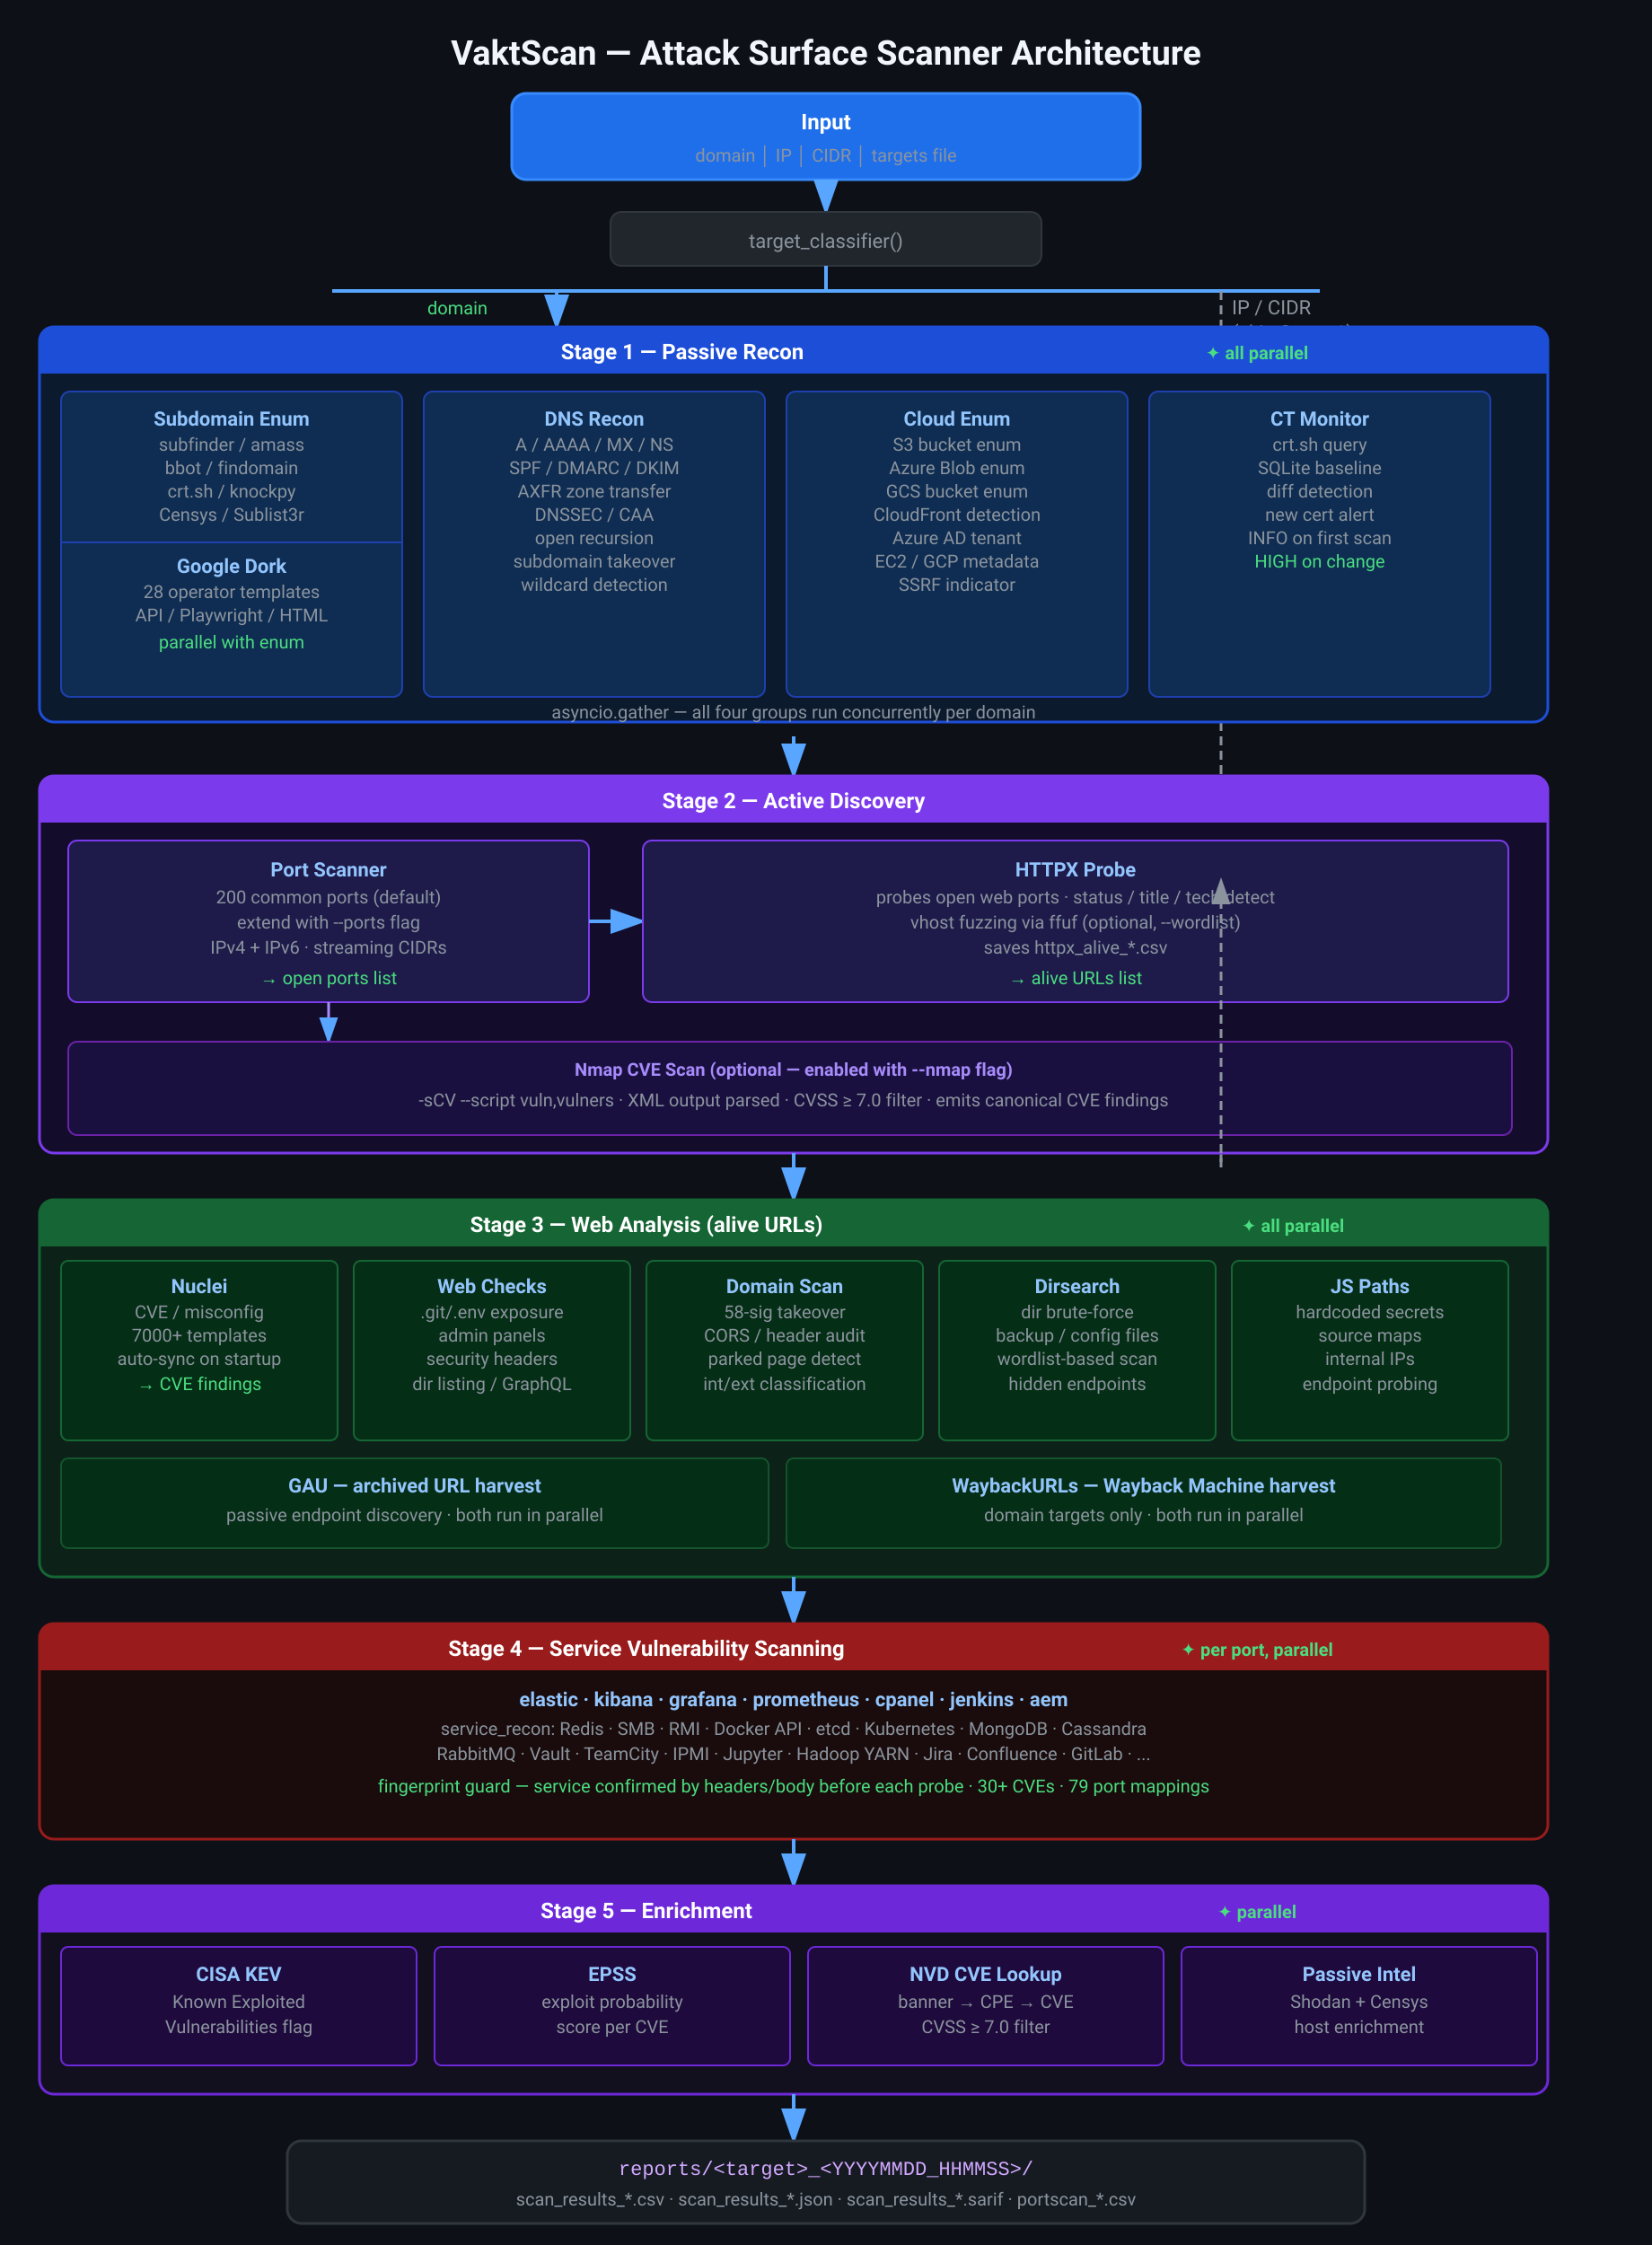
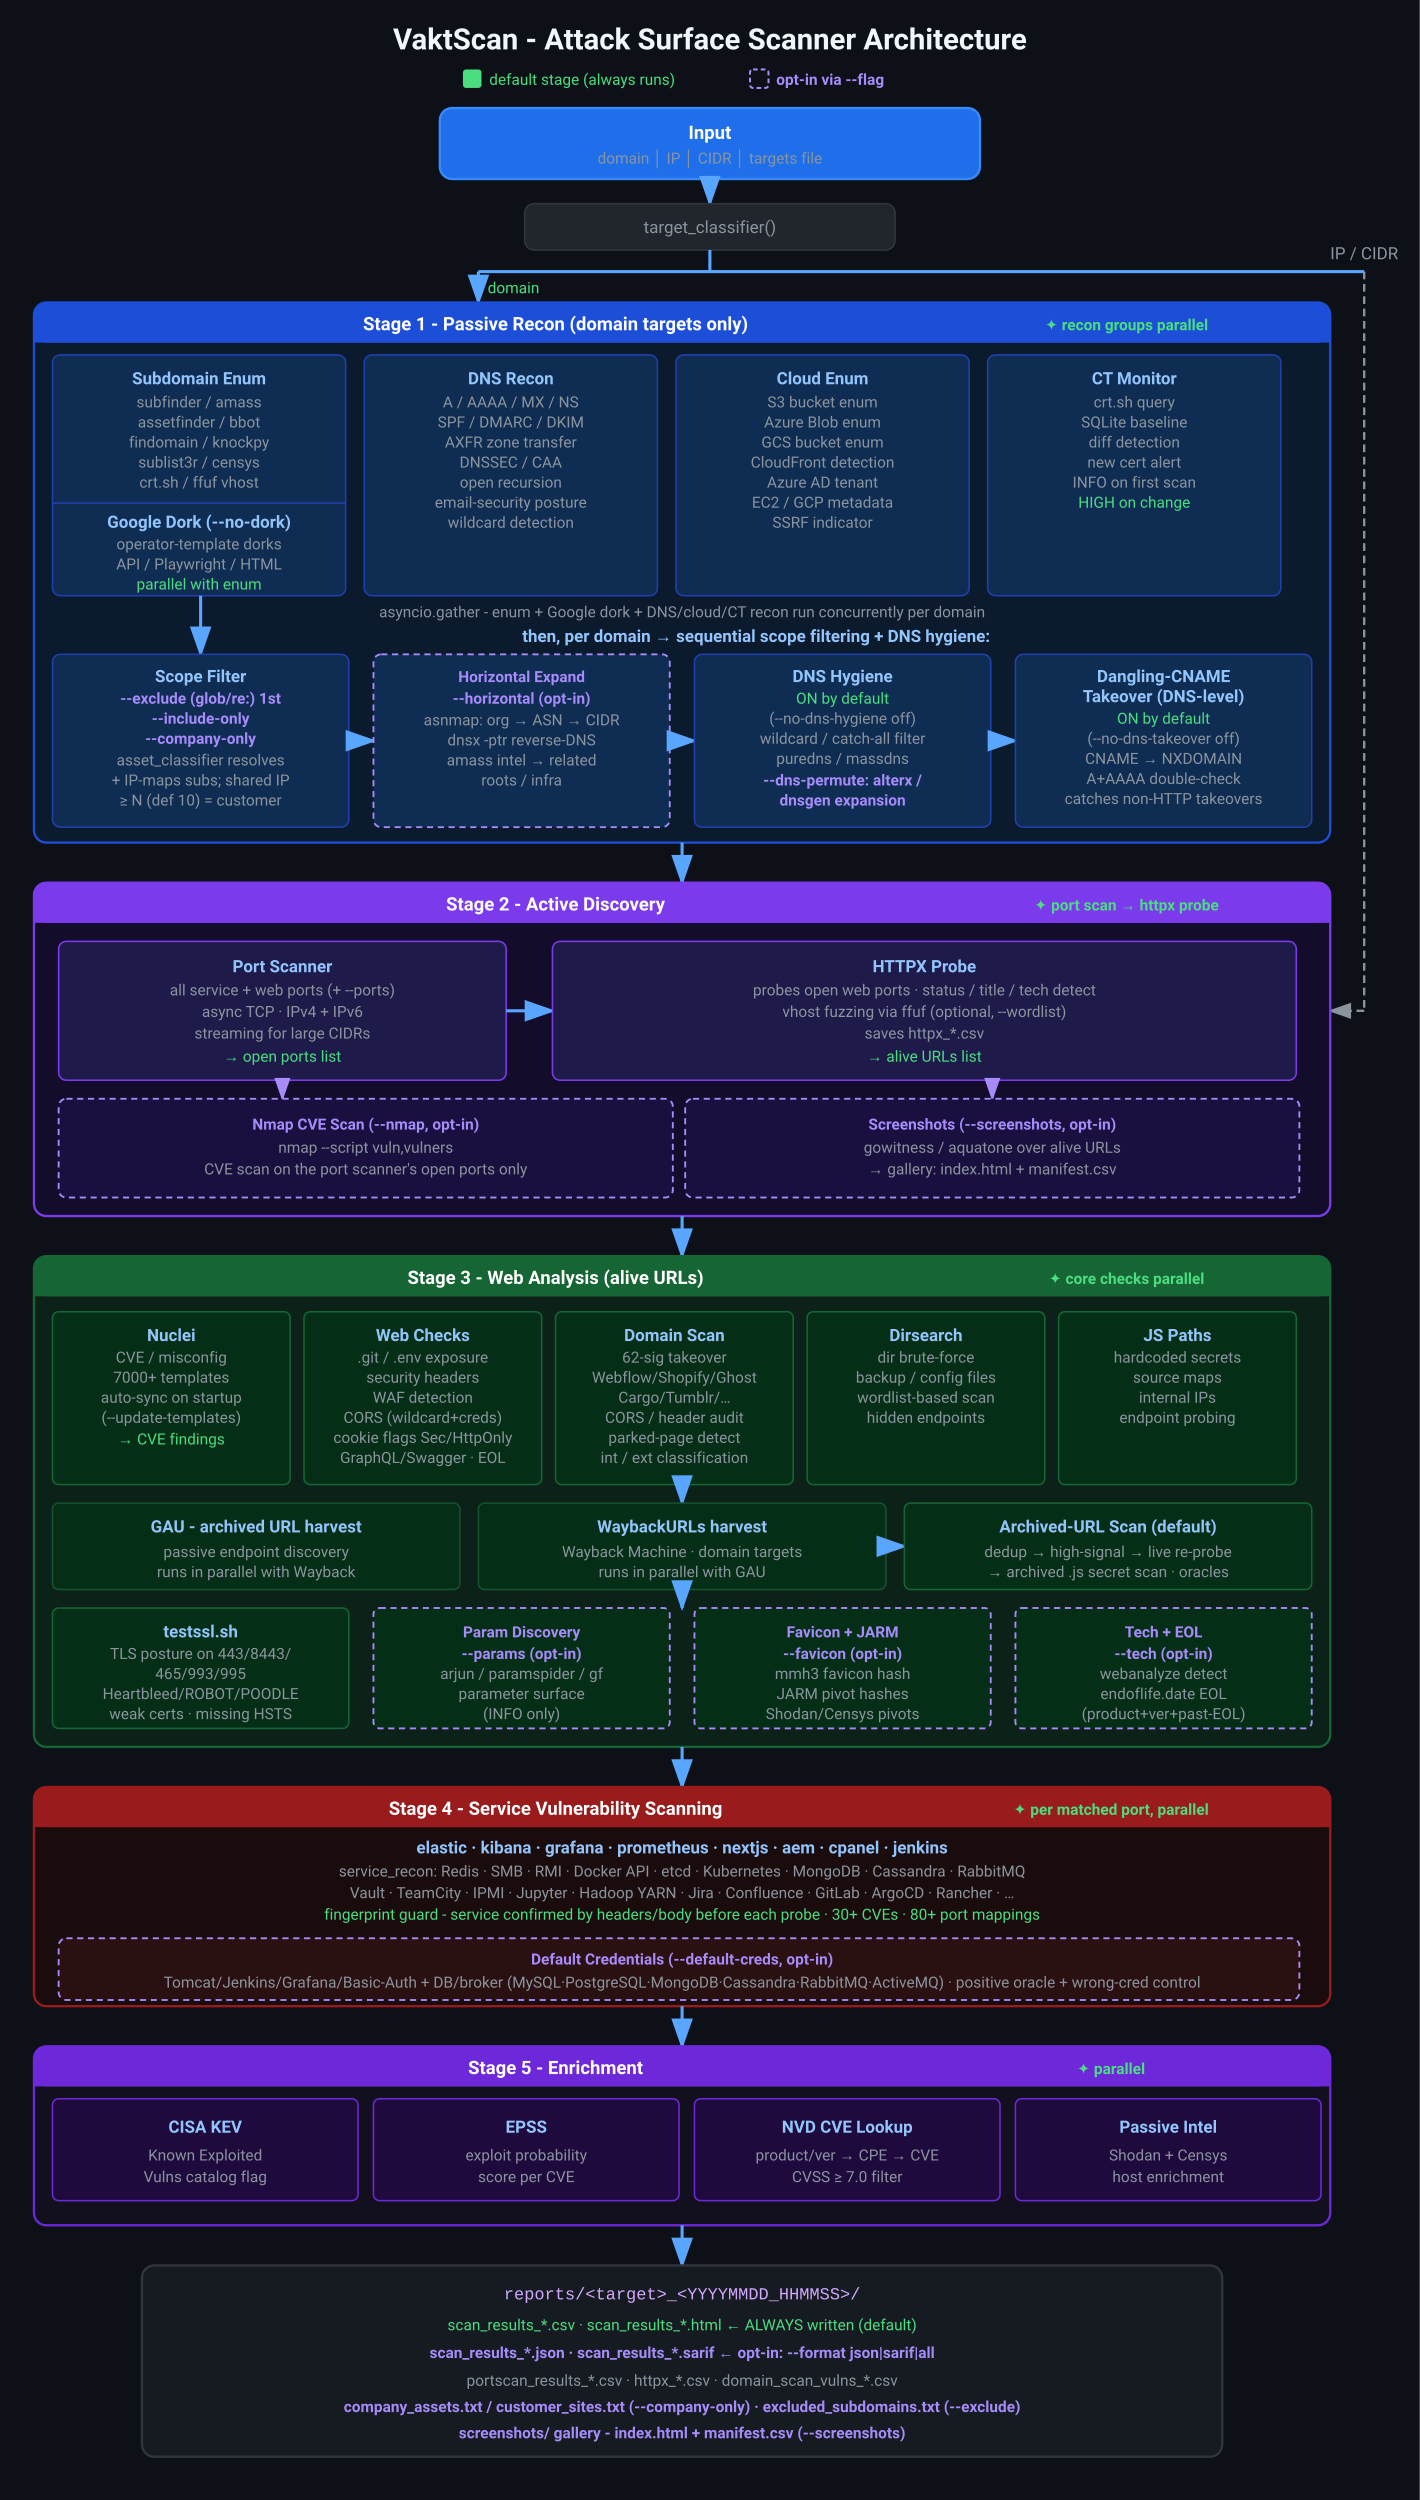
- <svg xmlns="http://www.w3.org/2000/svg" viewBox="0 0 920 1250" width="920" height="1250">
+ <svg xmlns="http://www.w3.org/2000/svg" viewBox="0 0 920 1620" width="920" height="1620">
  <defs>
    <marker id="arr" markerWidth="10" markerHeight="7" refX="9" refY="3.5" orient="auto">
      <polygon points="0 0, 10 3.5, 0 7" fill="#58a6ff" />
    </marker>
    <marker id="arr-dim" markerWidth="10" markerHeight="7" refX="9" refY="3.5" orient="auto">
      <polygon points="0 0, 10 3.5, 0 7" fill="#8b949e" />
+     </marker>
+     <marker id="arr-opt" markerWidth="10" markerHeight="7" refX="9" refY="3.5" orient="auto">
+       <polygon points="0 0, 10 3.5, 0 7" fill="#a78bfa" />
    </marker>
    <style>
      text { font-family: 'Segoe UI', Roboto, Arial, sans-serif; }
      .title  { font-size: 19px; font-weight: 700; fill: #f0f6fc; }
      .sh     { font-size: 12px; font-weight: 700; fill: #ffffff; }
      .sm     { font-size: 11px; font-weight: 600; fill: #93c5fd; }
      .sd     { font-size: 10px; fill: #8b949e; }
      .sdc    { font-size: 10px; fill: #4ade80; }
      .lbl    { font-size: 11px; fill: #8b949e; }
      .badge  { font-size: 10px; font-weight: 700; fill: #4ade80; }
      .opt    { font-size: 10px; font-weight: 600; fill: #a78bfa; }
      .out    { font-size: 11px; fill: #d2a8ff; font-family: 'Courier New', monospace; }
    </style>
  </defs>
-   <rect width="920" height="1250" fill="#0d1117" />
-   <text x="460" y="36" text-anchor="middle" class="title">VaktScan — Attack Surface Scanner Architecture</text>
-   <rect x="285" y="52" width="350" height="48" rx="8" fill="#1f6feb" stroke="#388bfd" stroke-width="1.5" />
-   <text x="460" y="72" text-anchor="middle" class="sh">Input</text>
-   <text x="460" y="90" text-anchor="middle" class="sd">domain  │  IP  │  CIDR  │  targets file</text>
-   <line x1="460" y1="100" x2="460" y2="118" stroke="#58a6ff" stroke-width="2" marker-end="url(#arr)" />
-   <rect x="340" y="118" width="240" height="30" rx="6" fill="#21262d" stroke="#30363d" stroke-width="1" />
-   <text x="460" y="138" text-anchor="middle" class="lbl">target_classifier()</text>
-   <line x1="460" y1="148" x2="460" y2="162" stroke="#58a6ff" stroke-width="2" />
-   <line x1="185" y1="162" x2="735" y2="162" stroke="#58a6ff" stroke-width="2" />
-   <line x1="310" y1="162" x2="310" y2="182" stroke="#58a6ff" stroke-width="2" marker-end="url(#arr)" />
-   <text x="238" y="175" class="sdc">domain</text>
-   <line x1="680" y1="162" x2="680" y2="650" stroke="#8b949e" stroke-width="1.5" stroke-dasharray="5,3" />
-   <text x="686" y="175" class="lbl">IP / CIDR</text>
-   <text x="686" y="189" class="lbl">(skip Stage 1)</text>
-   <rect x="22" y="182" width="840" height="220" rx="8" fill="#0c1a2e" stroke="#1d4ed8" stroke-width="1.5" />
-   <rect x="22" y="182" width="840" height="26" rx="8" fill="#1d4ed8" />
-   <rect x="22" y="196" width="840" height="12" fill="#1d4ed8" />
-   <text x="380" y="200" text-anchor="middle" class="sh">Stage 1 — Passive Recon</text>
-   <text x="700" y="200" text-anchor="middle" class="badge">✦ all parallel</text>
-   <rect x="34" y="218" width="190" height="170" rx="5" fill="#0f2d52" stroke="#1e40af" stroke-width="1" />
-   <text x="129" y="237" text-anchor="middle" class="sm">Subdomain Enum</text>
-   <text x="129" y="251" text-anchor="middle" class="sd">subfinder / amass</text>
-   <text x="129" y="264" text-anchor="middle" class="sd">bbot / findomain</text>
-   <text x="129" y="277" text-anchor="middle" class="sd">crt.sh / knockpy</text>
-   <text x="129" y="290" text-anchor="middle" class="sd">Censys / Sublist3r</text>
-   <line x1="34" y1="302" x2="224" y2="302" stroke="#1e40af" stroke-width="1" />
-   <text x="129" y="319" text-anchor="middle" class="sm">Google Dork</text>
-   <text x="129" y="333" text-anchor="middle" class="sd">28 operator templates</text>
-   <text x="129" y="346" text-anchor="middle" class="sd">API / Playwright / HTML</text>
-   <text x="129" y="361" text-anchor="middle" class="sdc">parallel with enum</text>
-   <rect x="236" y="218" width="190" height="170" rx="5" fill="#0f2d52" stroke="#1e40af" stroke-width="1" />
-   <text x="331" y="237" text-anchor="middle" class="sm">DNS Recon</text>
-   <text x="331" y="251" text-anchor="middle" class="sd">A / AAAA / MX / NS</text>
-   <text x="331" y="264" text-anchor="middle" class="sd">SPF / DMARC / DKIM</text>
-   <text x="331" y="277" text-anchor="middle" class="sd">AXFR zone transfer</text>
-   <text x="331" y="290" text-anchor="middle" class="sd">DNSSEC / CAA</text>
-   <text x="331" y="303" text-anchor="middle" class="sd">open recursion</text>
-   <text x="331" y="316" text-anchor="middle" class="sd">subdomain takeover</text>
-   <text x="331" y="329" text-anchor="middle" class="sd">wildcard detection</text>
-   <rect x="438" y="218" width="190" height="170" rx="5" fill="#0f2d52" stroke="#1e40af" stroke-width="1" />
-   <text x="533" y="237" text-anchor="middle" class="sm">Cloud Enum</text>
-   <text x="533" y="251" text-anchor="middle" class="sd">S3 bucket enum</text>
-   <text x="533" y="264" text-anchor="middle" class="sd">Azure Blob enum</text>
-   <text x="533" y="277" text-anchor="middle" class="sd">GCS bucket enum</text>
-   <text x="533" y="290" text-anchor="middle" class="sd">CloudFront detection</text>
-   <text x="533" y="303" text-anchor="middle" class="sd">Azure AD tenant</text>
-   <text x="533" y="316" text-anchor="middle" class="sd">EC2 / GCP metadata</text>
-   <text x="533" y="329" text-anchor="middle" class="sd">SSRF indicator</text>
-   <rect x="640" y="218" width="190" height="170" rx="5" fill="#0f2d52" stroke="#1e40af" stroke-width="1" />
-   <text x="735" y="237" text-anchor="middle" class="sm">CT Monitor</text>
-   <text x="735" y="251" text-anchor="middle" class="sd">crt.sh query</text>
-   <text x="735" y="264" text-anchor="middle" class="sd">SQLite baseline</text>
-   <text x="735" y="277" text-anchor="middle" class="sd">diff detection</text>
-   <text x="735" y="290" text-anchor="middle" class="sd">new cert alert</text>
-   <text x="735" y="303" text-anchor="middle" class="sd">INFO on first scan</text>
-   <text x="735" y="316" text-anchor="middle" class="sdc">HIGH on change</text>
-   <text x="442" y="400" text-anchor="middle" class="sd">asyncio.gather — all four groups run concurrently per domain</text>
-   <line x1="442" y1="410" x2="442" y2="432" stroke="#58a6ff" stroke-width="2" marker-end="url(#arr)" />
-   <rect x="22" y="432" width="840" height="210" rx="8" fill="#130d2b" stroke="#7c3aed" stroke-width="1.5" />
-   <rect x="22" y="432" width="840" height="26" rx="8" fill="#7c3aed" />
-   <rect x="22" y="446" width="840" height="12" fill="#7c3aed" />
-   <text x="442" y="450" text-anchor="middle" class="sh">Stage 2 — Active Discovery</text>
-   <rect x="38" y="468" width="290" height="90" rx="5" fill="#1e1b4b" stroke="#7c3aed" stroke-width="1" />
-   <text x="183" y="488" text-anchor="middle" class="sm">Port Scanner</text>
-   <text x="183" y="503" text-anchor="middle" class="sd">200 common ports (default)</text>
-   <text x="183" y="517" text-anchor="middle" class="sd">extend with --ports flag</text>
-   <text x="183" y="531" text-anchor="middle" class="sd">IPv4 + IPv6 · streaming CIDRs</text>
-   <text x="183" y="548" text-anchor="middle" class="sdc">→ open ports list</text>
-   <line x1="328" y1="513" x2="358" y2="513" stroke="#58a6ff" stroke-width="2" marker-end="url(#arr)" />
-   <rect x="358" y="468" width="482" height="90" rx="5" fill="#1e1b4b" stroke="#7c3aed" stroke-width="1" />
-   <text x="599" y="488" text-anchor="middle" class="sm">HTTPX Probe</text>
-   <text x="599" y="503" text-anchor="middle" class="sd">probes open web ports · status / title / tech detect</text>
-   <text x="599" y="517" text-anchor="middle" class="sd">vhost fuzzing via ffuf (optional, --wordlist)</text>
-   <text x="599" y="531" text-anchor="middle" class="sd">saves httpx_alive_*.csv</text>
-   <text x="599" y="548" text-anchor="middle" class="sdc">→ alive URLs list</text>
-   <line x1="183" y1="558" x2="183" y2="580" stroke="#a78bfa" stroke-width="1.5" marker-end="url(#arr)" />
-   <rect x="38" y="580" width="804" height="52" rx="5" fill="#1a1040" stroke="#6b21a8" stroke-width="1" />
-   <text x="442" y="599" text-anchor="middle" class="opt">Nmap CVE Scan  (optional — enabled with --nmap flag)</text>
-   <text x="442" y="616" text-anchor="middle" class="sd">-sCV --script vuln,vulners · XML output parsed · CVSS ≥ 7.0 filter · emits canonical CVE findings</text>
-   <line x1="680" y1="650" x2="680" y2="490" stroke="#8b949e" stroke-width="1.5" stroke-dasharray="5,3" marker-end="url(#arr-dim)" />
-   <line x1="442" y1="642" x2="442" y2="668" stroke="#58a6ff" stroke-width="2" marker-end="url(#arr)" />
-   <rect x="22" y="668" width="840" height="210" rx="8" fill="#0c2218" stroke="#166534" stroke-width="1.5" />
-   <rect x="22" y="668" width="840" height="26" rx="8" fill="#166534" />
-   <rect x="22" y="682" width="840" height="12" fill="#166534" />
-   <text x="360" y="686" text-anchor="middle" class="sh">Stage 3 — Web Analysis (alive URLs)</text>
-   <text x="720" y="686" text-anchor="middle" class="badge">✦ all parallel</text>
-   <rect x="34" y="702" width="154" height="100" rx="4" fill="#052e16" stroke="#166534" stroke-width="1" />
-   <text x="111" y="720" text-anchor="middle" class="sm">Nuclei</text>
-   <text x="111" y="734" text-anchor="middle" class="sd">CVE / misconfig</text>
-   <text x="111" y="747" text-anchor="middle" class="sd">7000+ templates</text>
-   <text x="111" y="760" text-anchor="middle" class="sd">auto-sync on startup</text>
-   <text x="111" y="774" text-anchor="middle" class="sdc">→ CVE findings</text>
-   <rect x="197" y="702" width="154" height="100" rx="4" fill="#052e16" stroke="#166534" stroke-width="1" />
-   <text x="274" y="720" text-anchor="middle" class="sm">Web Checks</text>
-   <text x="274" y="734" text-anchor="middle" class="sd">.git/.env exposure</text>
-   <text x="274" y="747" text-anchor="middle" class="sd">admin panels</text>
-   <text x="274" y="760" text-anchor="middle" class="sd">security headers</text>
-   <text x="274" y="774" text-anchor="middle" class="sd">dir listing / GraphQL</text>
-   <rect x="360" y="702" width="154" height="100" rx="4" fill="#052e16" stroke="#166534" stroke-width="1" />
-   <text x="437" y="720" text-anchor="middle" class="sm">Domain Scan</text>
-   <text x="437" y="734" text-anchor="middle" class="sd">58-sig takeover</text>
-   <text x="437" y="747" text-anchor="middle" class="sd">CORS / header audit</text>
-   <text x="437" y="760" text-anchor="middle" class="sd">parked page detect</text>
-   <text x="437" y="774" text-anchor="middle" class="sd">int/ext classification</text>
-   <rect x="523" y="702" width="154" height="100" rx="4" fill="#052e16" stroke="#166534" stroke-width="1" />
-   <text x="600" y="720" text-anchor="middle" class="sm">Dirsearch</text>
-   <text x="600" y="734" text-anchor="middle" class="sd">dir brute-force</text>
-   <text x="600" y="747" text-anchor="middle" class="sd">backup / config files</text>
-   <text x="600" y="760" text-anchor="middle" class="sd">wordlist-based scan</text>
-   <text x="600" y="774" text-anchor="middle" class="sd">hidden endpoints</text>
-   <rect x="686" y="702" width="154" height="100" rx="4" fill="#052e16" stroke="#166534" stroke-width="1" />
-   <text x="763" y="720" text-anchor="middle" class="sm">JS Paths</text>
-   <text x="763" y="734" text-anchor="middle" class="sd">hardcoded secrets</text>
-   <text x="763" y="747" text-anchor="middle" class="sd">source maps</text>
-   <text x="763" y="760" text-anchor="middle" class="sd">internal IPs</text>
-   <text x="763" y="774" text-anchor="middle" class="sd">endpoint probing</text>
-   <rect x="34" y="812" width="394" height="50" rx="4" fill="#052e16" stroke="#14532d" stroke-width="1" />
-   <text x="231" y="831" text-anchor="middle" class="sm">GAU — archived URL harvest</text>
-   <text x="231" y="847" text-anchor="middle" class="sd">passive endpoint discovery · both run in parallel</text>
-   <rect x="438" y="812" width="398" height="50" rx="4" fill="#052e16" stroke="#14532d" stroke-width="1" />
-   <text x="637" y="831" text-anchor="middle" class="sm">WaybackURLs — Wayback Machine harvest</text>
-   <text x="637" y="847" text-anchor="middle" class="sd">domain targets only · both run in parallel</text>
-   <line x1="442" y1="878" x2="442" y2="904" stroke="#58a6ff" stroke-width="2" marker-end="url(#arr)" />
-   <rect x="22" y="904" width="840" height="120" rx="8" fill="#1a0c0c" stroke="#991b1b" stroke-width="1.5" />
-   <rect x="22" y="904" width="840" height="26" rx="8" fill="#991b1b" />
-   <rect x="22" y="918" width="840" height="12" fill="#991b1b" />
-   <text x="360" y="922" text-anchor="middle" class="sh">Stage 4 — Service Vulnerability Scanning</text>
-   <text x="700" y="922" text-anchor="middle" class="badge">✦ per port, parallel</text>
-   <text x="442" y="950" text-anchor="middle" class="sm">elastic · kibana · grafana · prometheus · cpanel · jenkins · aem</text>
-   <text x="442" y="966" text-anchor="middle" class="sd">service_recon: Redis · SMB · RMI · Docker API · etcd · Kubernetes · MongoDB · Cassandra</text>
-   <text x="442" y="980" text-anchor="middle" class="sd">RabbitMQ · Vault · TeamCity · IPMI · Jupyter · Hadoop YARN · Jira · Confluence · GitLab · ...</text>
-   <text x="442" y="998" text-anchor="middle" class="sdc">fingerprint guard — service confirmed by headers/body before each probe · 30+ CVEs · 79 port mappings</text>
-   <line x1="442" y1="1024" x2="442" y2="1050" stroke="#58a6ff" stroke-width="2" marker-end="url(#arr)" />
-   <rect x="22" y="1050" width="840" height="116" rx="8" fill="#12101e" stroke="#6d28d9" stroke-width="1.5" />
-   <rect x="22" y="1050" width="840" height="26" rx="8" fill="#6d28d9" />
-   <rect x="22" y="1064" width="840" height="12" fill="#6d28d9" />
-   <text x="360" y="1068" text-anchor="middle" class="sh">Stage 5 — Enrichment</text>
-   <text x="700" y="1068" text-anchor="middle" class="badge">✦ parallel</text>
-   <rect x="34" y="1084" width="198" height="66" rx="4" fill="#1e0a3c" stroke="#6d28d9" stroke-width="1" />
-   <text x="133" y="1103" text-anchor="middle" class="sm">CISA KEV</text>
-   <text x="133" y="1118" text-anchor="middle" class="sd">Known Exploited</text>
-   <text x="133" y="1132" text-anchor="middle" class="sd">Vulnerabilities flag</text>
-   <rect x="242" y="1084" width="198" height="66" rx="4" fill="#1e0a3c" stroke="#6d28d9" stroke-width="1" />
-   <text x="341" y="1103" text-anchor="middle" class="sm">EPSS</text>
-   <text x="341" y="1118" text-anchor="middle" class="sd">exploit probability</text>
-   <text x="341" y="1132" text-anchor="middle" class="sd">score per CVE</text>
-   <rect x="450" y="1084" width="198" height="66" rx="4" fill="#1e0a3c" stroke="#6d28d9" stroke-width="1" />
-   <text x="549" y="1103" text-anchor="middle" class="sm">NVD CVE Lookup</text>
-   <text x="549" y="1118" text-anchor="middle" class="sd">banner → CPE → CVE</text>
-   <text x="549" y="1132" text-anchor="middle" class="sd">CVSS ≥ 7.0 filter</text>
-   <rect x="658" y="1084" width="198" height="66" rx="4" fill="#1e0a3c" stroke="#6d28d9" stroke-width="1" />
-   <text x="757" y="1103" text-anchor="middle" class="sm">Passive Intel</text>
-   <text x="757" y="1118" text-anchor="middle" class="sd">Shodan + Censys</text>
-   <text x="757" y="1132" text-anchor="middle" class="sd">host enrichment</text>
-   <line x1="442" y1="1166" x2="442" y2="1192" stroke="#58a6ff" stroke-width="2" marker-end="url(#arr)" />
-   <rect x="160" y="1192" width="600" height="46" rx="8" fill="#161b22" stroke="#30363d" stroke-width="1.5" />
-   <text x="460" y="1211" text-anchor="middle" class="out">reports/&lt;target&gt;_&lt;YYYYMMDD_HHMMSS&gt;/</text>
-   <text x="460" y="1228" text-anchor="middle" class="sd">scan_results_*.csv  ·  scan_results_*.json  ·  scan_results_*.sarif  ·  portscan_*.csv</text>
+   <rect width="920" height="1620" fill="#0d1117" />
+   <text x="460" y="32" text-anchor="middle" class="title">VaktScan - Attack Surface Scanner Architecture</text>
+   <rect x="300" y="45" width="12" height="12" rx="2" fill="#4ade80" />
+   <text x="317" y="55" class="sdc">default stage (always runs)</text>
+   <rect x="486" y="45" width="12" height="12" rx="2" fill="none" stroke="#a78bfa" stroke-width="1.3" stroke-dasharray="3,2" />
+   <text x="503" y="55" class="opt">opt-in via --flag</text>
+   <rect x="285" y="70" width="350" height="46" rx="8" fill="#1f6feb" stroke="#388bfd" stroke-width="1.5" />
+   <text x="460" y="90" text-anchor="middle" class="sh">Input</text>
+   <text x="460" y="106" text-anchor="middle" class="sd">domain  │  IP  │  CIDR  │  targets file</text>
+   <line x1="460" y1="116" x2="460" y2="132" stroke="#58a6ff" stroke-width="2" marker-end="url(#arr)" />
+   <rect x="340" y="132" width="240" height="30" rx="6" fill="#21262d" stroke="#30363d" stroke-width="1" />
+   <text x="460" y="151" text-anchor="middle" class="lbl">target_classifier()</text>
+   <line x1="460" y1="162" x2="460" y2="176" stroke="#58a6ff" stroke-width="2" />
+   <line x1="310" y1="176" x2="884" y2="176" stroke="#58a6ff" stroke-width="2" />
+   <line x1="310" y1="176" x2="310" y2="196" stroke="#58a6ff" stroke-width="2" marker-end="url(#arr)" />
+   <text x="316" y="190" class="sdc">domain</text>
+   <text x="884" y="168" text-anchor="middle" class="lbl">IP / CIDR</text>
+   <line x1="884" y1="176" x2="884" y2="655" stroke="#8b949e" stroke-width="1.5" stroke-dasharray="5,3" />
+   <line x1="884" y1="655" x2="862" y2="655" stroke="#8b949e" stroke-width="1.5" stroke-dasharray="5,3" marker-end="url(#arr-dim)" />
+   <text x="858" y="648" text-anchor="end" class="lbl">IP / CIDR → port scan (skip Stage 1)</text>
+   <rect x="22" y="196" width="840" height="350" rx="8" fill="#0c1a2e" stroke="#1d4ed8" stroke-width="1.5" />
+   <rect x="22" y="196" width="840" height="26" rx="8" fill="#1d4ed8" />
+   <rect x="22" y="210" width="840" height="12" fill="#1d4ed8" />
+   <text x="360" y="214" text-anchor="middle" class="sh">Stage 1 - Passive Recon  (domain targets only)</text>
+   <text x="730" y="214" text-anchor="middle" class="badge">✦ recon groups parallel</text>
+   <rect x="34" y="230" width="190" height="156" rx="5" fill="#0f2d52" stroke="#1e40af" stroke-width="1" />
+   <text x="129" y="249" text-anchor="middle" class="sm">Subdomain Enum</text>
+   <text x="129" y="264" text-anchor="middle" class="sd">subfinder / amass</text>
+   <text x="129" y="277" text-anchor="middle" class="sd">assetfinder / bbot</text>
+   <text x="129" y="290" text-anchor="middle" class="sd">findomain / knockpy</text>
+   <text x="129" y="303" text-anchor="middle" class="sd">sublist3r / censys</text>
+   <text x="129" y="316" text-anchor="middle" class="sd">crt.sh / ffuf vhost</text>
+   <line x1="34" y1="326" x2="224" y2="326" stroke="#1e40af" stroke-width="1" />
+   <text x="129" y="342" text-anchor="middle" class="sm">Google Dork  (--no-dork)</text>
+   <text x="129" y="356" text-anchor="middle" class="sd">operator-template dorks</text>
+   <text x="129" y="369" text-anchor="middle" class="sd">API / Playwright / HTML</text>
+   <text x="129" y="382" text-anchor="middle" class="sdc">parallel with enum</text>
+   <rect x="236" y="230" width="190" height="156" rx="5" fill="#0f2d52" stroke="#1e40af" stroke-width="1" />
+   <text x="331" y="249" text-anchor="middle" class="sm">DNS Recon</text>
+   <text x="331" y="264" text-anchor="middle" class="sd">A / AAAA / MX / NS</text>
+   <text x="331" y="277" text-anchor="middle" class="sd">SPF / DMARC / DKIM</text>
+   <text x="331" y="290" text-anchor="middle" class="sd">AXFR zone transfer</text>
+   <text x="331" y="303" text-anchor="middle" class="sd">DNSSEC / CAA</text>
+   <text x="331" y="316" text-anchor="middle" class="sd">open recursion</text>
+   <text x="331" y="329" text-anchor="middle" class="sd">email-security posture</text>
+   <text x="331" y="342" text-anchor="middle" class="sd">wildcard detection</text>
+   <rect x="438" y="230" width="190" height="156" rx="5" fill="#0f2d52" stroke="#1e40af" stroke-width="1" />
+   <text x="533" y="249" text-anchor="middle" class="sm">Cloud Enum</text>
+   <text x="533" y="264" text-anchor="middle" class="sd">S3 bucket enum</text>
+   <text x="533" y="277" text-anchor="middle" class="sd">Azure Blob enum</text>
+   <text x="533" y="290" text-anchor="middle" class="sd">GCS bucket enum</text>
+   <text x="533" y="303" text-anchor="middle" class="sd">CloudFront detection</text>
+   <text x="533" y="316" text-anchor="middle" class="sd">Azure AD tenant</text>
+   <text x="533" y="329" text-anchor="middle" class="sd">EC2 / GCP metadata</text>
+   <text x="533" y="342" text-anchor="middle" class="sd">SSRF indicator</text>
+   <rect x="640" y="230" width="190" height="156" rx="5" fill="#0f2d52" stroke="#1e40af" stroke-width="1" />
+   <text x="735" y="249" text-anchor="middle" class="sm">CT Monitor</text>
+   <text x="735" y="264" text-anchor="middle" class="sd">crt.sh query</text>
+   <text x="735" y="277" text-anchor="middle" class="sd">SQLite baseline</text>
+   <text x="735" y="290" text-anchor="middle" class="sd">diff detection</text>
+   <text x="735" y="303" text-anchor="middle" class="sd">new cert alert</text>
+   <text x="735" y="316" text-anchor="middle" class="sd">INFO on first scan</text>
+   <text x="735" y="329" text-anchor="middle" class="sdc">HIGH on change</text>
+   <text x="442" y="400" text-anchor="middle" class="sd">asyncio.gather - enum + Google dork + DNS/cloud/CT recon run concurrently per domain</text>
+   <text x="490" y="416" text-anchor="middle" class="sm">then, per domain → sequential scope filtering + DNS hygiene:</text>
+   <line x1="130" y1="386" x2="130" y2="424" stroke="#58a6ff" stroke-width="2" marker-end="url(#arr)" />
+   <rect x="34" y="424" width="192" height="112" rx="5" fill="#0f2d52" stroke="#1e40af" stroke-width="1" />
+   <text x="130" y="442" text-anchor="middle" class="sm">Scope Filter</text>
+   <text x="130" y="456" text-anchor="middle" class="opt">--exclude (glob/re:) 1st</text>
+   <text x="130" y="469" text-anchor="middle" class="opt">--include-only</text>
+   <text x="130" y="482" text-anchor="middle" class="opt">--company-only</text>
+   <text x="130" y="496" text-anchor="middle" class="sd">asset_classifier resolves</text>
+   <text x="130" y="509" text-anchor="middle" class="sd">+ IP-maps subs; shared IP</text>
+   <text x="130" y="522" text-anchor="middle" class="sd">≥ N (def 10) = customer</text>
+   <line x1="226" y1="480" x2="242" y2="480" stroke="#58a6ff" stroke-width="2" marker-end="url(#arr)" />
+   <rect x="242" y="424" width="192" height="112" rx="5" fill="#0f2d52" stroke="#a78bfa" stroke-width="1.2" stroke-dasharray="4,3" />
+   <text x="338" y="442" text-anchor="middle" class="opt">Horizontal Expand</text>
+   <text x="338" y="456" text-anchor="middle" class="opt">--horizontal (opt-in)</text>
+   <text x="338" y="470" text-anchor="middle" class="sd">asnmap: org → ASN → CIDR</text>
+   <text x="338" y="483" text-anchor="middle" class="sd">dnsx -ptr reverse-DNS</text>
+   <text x="338" y="496" text-anchor="middle" class="sd">amass intel → related</text>
+   <text x="338" y="509" text-anchor="middle" class="sd">roots / infra</text>
+   <line x1="434" y1="480" x2="450" y2="480" stroke="#58a6ff" stroke-width="2" marker-end="url(#arr)" />
+   <rect x="450" y="424" width="192" height="112" rx="5" fill="#0f2d52" stroke="#1e40af" stroke-width="1" />
+   <text x="546" y="442" text-anchor="middle" class="sm">DNS Hygiene</text>
+   <text x="546" y="456" text-anchor="middle" class="sdc">ON by default</text>
+   <text x="546" y="469" text-anchor="middle" class="sd">(--no-dns-hygiene off)</text>
+   <text x="546" y="482" text-anchor="middle" class="sd">wildcard / catch-all filter</text>
+   <text x="546" y="495" text-anchor="middle" class="sd">puredns / massdns</text>
+   <text x="546" y="509" text-anchor="middle" class="opt">--dns-permute: alterx /</text>
+   <text x="546" y="522" text-anchor="middle" class="opt">dnsgen expansion</text>
+   <line x1="642" y1="480" x2="658" y2="480" stroke="#58a6ff" stroke-width="2" marker-end="url(#arr)" />
+   <rect x="658" y="424" width="192" height="112" rx="5" fill="#0f2d52" stroke="#1e40af" stroke-width="1" />
+   <text x="754" y="442" text-anchor="middle" class="sm">Dangling-CNAME</text>
+   <text x="754" y="455" text-anchor="middle" class="sm">Takeover (DNS-level)</text>
+   <text x="754" y="469" text-anchor="middle" class="sdc">ON by default</text>
+   <text x="754" y="482" text-anchor="middle" class="sd">(--no-dns-takeover off)</text>
+   <text x="754" y="495" text-anchor="middle" class="sd">CNAME → NXDOMAIN</text>
+   <text x="754" y="508" text-anchor="middle" class="sd">A+AAAA double-check</text>
+   <text x="754" y="521" text-anchor="middle" class="sd">catches non-HTTP takeovers</text>
+   <line x1="442" y1="546" x2="442" y2="572" stroke="#58a6ff" stroke-width="2" marker-end="url(#arr)" />
+   <rect x="22" y="572" width="840" height="216" rx="8" fill="#130d2b" stroke="#7c3aed" stroke-width="1.5" />
+   <rect x="22" y="572" width="840" height="26" rx="8" fill="#7c3aed" />
+   <rect x="22" y="586" width="840" height="12" fill="#7c3aed" />
+   <text x="360" y="590" text-anchor="middle" class="sh">Stage 2 - Active Discovery</text>
+   <text x="730" y="590" text-anchor="middle" class="badge">✦ port scan → httpx probe</text>
+   <rect x="38" y="610" width="290" height="90" rx="5" fill="#1e1b4b" stroke="#7c3aed" stroke-width="1" />
+   <text x="183" y="630" text-anchor="middle" class="sm">Port Scanner</text>
+   <text x="183" y="645" text-anchor="middle" class="sd">all service + web ports (+ --ports)</text>
+   <text x="183" y="659" text-anchor="middle" class="sd">async TCP · IPv4 + IPv6</text>
+   <text x="183" y="673" text-anchor="middle" class="sd">streaming for large CIDRs</text>
+   <text x="183" y="688" text-anchor="middle" class="sdc">→ open ports list</text>
+   <line x1="328" y1="655" x2="358" y2="655" stroke="#58a6ff" stroke-width="2" marker-end="url(#arr)" />
+   <rect x="358" y="610" width="482" height="90" rx="5" fill="#1e1b4b" stroke="#7c3aed" stroke-width="1" />
+   <text x="599" y="630" text-anchor="middle" class="sm">HTTPX Probe</text>
+   <text x="599" y="645" text-anchor="middle" class="sd">probes open web ports · status / title / tech detect</text>
+   <text x="599" y="659" text-anchor="middle" class="sd">vhost fuzzing via ffuf (optional, --wordlist)</text>
+   <text x="599" y="673" text-anchor="middle" class="sd">saves httpx_*.csv</text>
+   <text x="599" y="688" text-anchor="middle" class="sdc">→ alive URLs list</text>
+   <line x1="183" y1="700" x2="183" y2="712" stroke="#a78bfa" stroke-width="1.5" marker-end="url(#arr-opt)" />
+   <line x1="643" y1="700" x2="643" y2="712" stroke="#a78bfa" stroke-width="1.5" marker-end="url(#arr-opt)" />
+   <rect x="38" y="712" width="398" height="64" rx="5" fill="#1a1040" stroke="#a78bfa" stroke-width="1.2" stroke-dasharray="4,3" />
+   <text x="237" y="732" text-anchor="middle" class="opt">Nmap CVE Scan   (--nmap, opt-in)</text>
+   <text x="237" y="747" text-anchor="middle" class="sd">nmap --script vuln,vulners</text>
+   <text x="237" y="761" text-anchor="middle" class="sd">CVE scan on the port scanner's open ports only</text>
+   <rect x="444" y="712" width="398" height="64" rx="5" fill="#1a1040" stroke="#a78bfa" stroke-width="1.2" stroke-dasharray="4,3" />
+   <text x="643" y="732" text-anchor="middle" class="opt">Screenshots   (--screenshots, opt-in)</text>
+   <text x="643" y="747" text-anchor="middle" class="sd">gowitness / aquatone over alive URLs</text>
+   <text x="643" y="761" text-anchor="middle" class="sd">→ gallery: index.html + manifest.csv</text>
+   <line x1="442" y1="788" x2="442" y2="814" stroke="#58a6ff" stroke-width="2" marker-end="url(#arr)" />
+   <rect x="22" y="814" width="840" height="318" rx="8" fill="#0c2218" stroke="#166534" stroke-width="1.5" />
+   <rect x="22" y="814" width="840" height="26" rx="8" fill="#166534" />
+   <rect x="22" y="828" width="840" height="12" fill="#166534" />
+   <text x="360" y="832" text-anchor="middle" class="sh">Stage 3 - Web Analysis (alive URLs)</text>
+   <text x="730" y="832" text-anchor="middle" class="badge">✦ core checks parallel</text>
+   <rect x="34" y="850" width="154" height="112" rx="4" fill="#052e16" stroke="#166534" stroke-width="1" />
+   <text x="111" y="869" text-anchor="middle" class="sm">Nuclei</text>
+   <text x="111" y="883" text-anchor="middle" class="sd">CVE / misconfig</text>
+   <text x="111" y="896" text-anchor="middle" class="sd">7000+ templates</text>
+   <text x="111" y="909" text-anchor="middle" class="sd">auto-sync on startup</text>
+   <text x="111" y="922" text-anchor="middle" class="sd">(--update-templates)</text>
+   <text x="111" y="936" text-anchor="middle" class="sdc">→ CVE findings</text>
+   <rect x="197" y="850" width="154" height="112" rx="4" fill="#052e16" stroke="#166534" stroke-width="1" />
+   <text x="274" y="869" text-anchor="middle" class="sm">Web Checks</text>
+   <text x="274" y="883" text-anchor="middle" class="sd">.git / .env exposure</text>
+   <text x="274" y="896" text-anchor="middle" class="sd">security headers</text>
+   <text x="274" y="909" text-anchor="middle" class="sd">WAF detection</text>
+   <text x="274" y="922" text-anchor="middle" class="sd">CORS (wildcard+creds)</text>
+   <text x="274" y="935" text-anchor="middle" class="sd">cookie flags Sec/HttpOnly</text>
+   <text x="274" y="948" text-anchor="middle" class="sd">GraphQL/Swagger · EOL</text>
+   <rect x="360" y="850" width="154" height="112" rx="4" fill="#052e16" stroke="#166534" stroke-width="1" />
+   <text x="437" y="869" text-anchor="middle" class="sm">Domain Scan</text>
+   <text x="437" y="883" text-anchor="middle" class="sd">62-sig takeover</text>
+   <text x="437" y="896" text-anchor="middle" class="sd">Webflow/Shopify/Ghost</text>
+   <text x="437" y="909" text-anchor="middle" class="sd">Cargo/Tumblr/…</text>
+   <text x="437" y="922" text-anchor="middle" class="sd">CORS / header audit</text>
+   <text x="437" y="935" text-anchor="middle" class="sd">parked-page detect</text>
+   <text x="437" y="948" text-anchor="middle" class="sd">int / ext classification</text>
+   <rect x="523" y="850" width="154" height="112" rx="4" fill="#052e16" stroke="#166534" stroke-width="1" />
+   <text x="600" y="869" text-anchor="middle" class="sm">Dirsearch</text>
+   <text x="600" y="883" text-anchor="middle" class="sd">dir brute-force</text>
+   <text x="600" y="896" text-anchor="middle" class="sd">backup / config files</text>
+   <text x="600" y="909" text-anchor="middle" class="sd">wordlist-based scan</text>
+   <text x="600" y="922" text-anchor="middle" class="sd">hidden endpoints</text>
+   <rect x="686" y="850" width="154" height="112" rx="4" fill="#052e16" stroke="#166534" stroke-width="1" />
+   <text x="763" y="869" text-anchor="middle" class="sm">JS Paths</text>
+   <text x="763" y="883" text-anchor="middle" class="sd">hardcoded secrets</text>
+   <text x="763" y="896" text-anchor="middle" class="sd">source maps</text>
+   <text x="763" y="909" text-anchor="middle" class="sd">internal IPs</text>
+   <text x="763" y="922" text-anchor="middle" class="sd">endpoint probing</text>
+   <line x1="442" y1="962" x2="442" y2="974" stroke="#58a6ff" stroke-width="2" marker-end="url(#arr)" />
+   <rect x="34" y="974" width="264" height="56" rx="4" fill="#052e16" stroke="#14532d" stroke-width="1" />
+   <text x="166" y="993" text-anchor="middle" class="sm">GAU - archived URL harvest</text>
+   <text x="166" y="1009" text-anchor="middle" class="sd">passive endpoint discovery</text>
+   <text x="166" y="1022" text-anchor="middle" class="sd">runs in parallel with Wayback</text>
+   <rect x="310" y="974" width="264" height="56" rx="4" fill="#052e16" stroke="#14532d" stroke-width="1" />
+   <text x="442" y="993" text-anchor="middle" class="sm">WaybackURLs harvest</text>
+   <text x="442" y="1009" text-anchor="middle" class="sd">Wayback Machine · domain targets</text>
+   <text x="442" y="1022" text-anchor="middle" class="sd">runs in parallel with GAU</text>
+   <line x1="574" y1="1002" x2="586" y2="1002" stroke="#58a6ff" stroke-width="2" marker-end="url(#arr)" />
+   <rect x="586" y="974" width="264" height="56" rx="4" fill="#052e16" stroke="#166534" stroke-width="1" />
+   <text x="718" y="993" text-anchor="middle" class="sm">Archived-URL Scan  (default)</text>
+   <text x="718" y="1009" text-anchor="middle" class="sd">dedup → high-signal → live re-probe</text>
+   <text x="718" y="1022" text-anchor="middle" class="sd">→ archived .js secret scan · oracles</text>
+   <line x1="442" y1="1030" x2="442" y2="1042" stroke="#58a6ff" stroke-width="2" marker-end="url(#arr)" />
+   <rect x="34" y="1042" width="192" height="78" rx="4" fill="#052e16" stroke="#166534" stroke-width="1" />
+   <text x="130" y="1061" text-anchor="middle" class="sm">testssl.sh</text>
+   <text x="130" y="1075" text-anchor="middle" class="sd">TLS posture on 443/8443/</text>
+   <text x="130" y="1088" text-anchor="middle" class="sd">465/993/995</text>
+   <text x="130" y="1101" text-anchor="middle" class="sd">Heartbleed/ROBOT/POODLE</text>
+   <text x="130" y="1114" text-anchor="middle" class="sd">weak certs · missing HSTS</text>
+   <rect x="242" y="1042" width="192" height="78" rx="4" fill="#052e16" stroke="#a78bfa" stroke-width="1.2" stroke-dasharray="4,3" />
+   <text x="338" y="1061" text-anchor="middle" class="opt">Param Discovery</text>
+   <text x="338" y="1075" text-anchor="middle" class="opt">--params (opt-in)</text>
+   <text x="338" y="1088" text-anchor="middle" class="sd">arjun / paramspider / gf</text>
+   <text x="338" y="1101" text-anchor="middle" class="sd">parameter surface</text>
+   <text x="338" y="1114" text-anchor="middle" class="sd">(INFO only)</text>
+   <rect x="450" y="1042" width="192" height="78" rx="4" fill="#052e16" stroke="#a78bfa" stroke-width="1.2" stroke-dasharray="4,3" />
+   <text x="546" y="1061" text-anchor="middle" class="opt">Favicon + JARM</text>
+   <text x="546" y="1075" text-anchor="middle" class="opt">--favicon (opt-in)</text>
+   <text x="546" y="1088" text-anchor="middle" class="sd">mmh3 favicon hash</text>
+   <text x="546" y="1101" text-anchor="middle" class="sd">JARM pivot hashes</text>
+   <text x="546" y="1114" text-anchor="middle" class="sd">Shodan/Censys pivots</text>
+   <rect x="658" y="1042" width="192" height="78" rx="4" fill="#052e16" stroke="#a78bfa" stroke-width="1.2" stroke-dasharray="4,3" />
+   <text x="754" y="1061" text-anchor="middle" class="opt">Tech + EOL</text>
+   <text x="754" y="1075" text-anchor="middle" class="opt">--tech (opt-in)</text>
+   <text x="754" y="1088" text-anchor="middle" class="sd">webanalyze detect</text>
+   <text x="754" y="1101" text-anchor="middle" class="sd">endoflife.date EOL</text>
+   <text x="754" y="1114" text-anchor="middle" class="sd">(product+ver+past-EOL)</text>
+   <line x1="442" y1="1132" x2="442" y2="1158" stroke="#58a6ff" stroke-width="2" marker-end="url(#arr)" />
+   <rect x="22" y="1158" width="840" height="142" rx="8" fill="#1a0c0c" stroke="#991b1b" stroke-width="1.5" />
+   <rect x="22" y="1158" width="840" height="26" rx="8" fill="#991b1b" />
+   <rect x="22" y="1172" width="840" height="12" fill="#991b1b" />
+   <text x="360" y="1176" text-anchor="middle" class="sh">Stage 4 - Service Vulnerability Scanning</text>
+   <text x="720" y="1176" text-anchor="middle" class="badge">✦ per matched port, parallel</text>
+   <text x="442" y="1201" text-anchor="middle" class="sm">elastic · kibana · grafana · prometheus · nextjs · aem · cpanel · jenkins</text>
+   <text x="442" y="1216" text-anchor="middle" class="sd">service_recon: Redis · SMB · RMI · Docker API · etcd · Kubernetes · MongoDB · Cassandra · RabbitMQ</text>
+   <text x="442" y="1230" text-anchor="middle" class="sd">Vault · TeamCity · IPMI · Jupyter · Hadoop YARN · Jira · Confluence · GitLab · ArgoCD · Rancher · …</text>
+   <text x="442" y="1244" text-anchor="middle" class="sdc">fingerprint guard - service confirmed by headers/body before each probe · 30+ CVEs · 80+ port mappings</text>
+   <rect x="38" y="1256" width="804" height="40" rx="5" fill="#2a1010" stroke="#a78bfa" stroke-width="1.2" stroke-dasharray="4,3" />
+   <text x="442" y="1273" text-anchor="middle" class="opt">Default Credentials   (--default-creds, opt-in)</text>
+   <text x="442" y="1288" text-anchor="middle" class="sd">Tomcat/Jenkins/Grafana/Basic-Auth + DB/broker (MySQL·PostgreSQL·MongoDB·Cassandra·RabbitMQ·ActiveMQ) · positive oracle + wrong-cred control</text>
+   <line x1="442" y1="1300" x2="442" y2="1326" stroke="#58a6ff" stroke-width="2" marker-end="url(#arr)" />
+   <rect x="22" y="1326" width="840" height="116" rx="8" fill="#12101e" stroke="#6d28d9" stroke-width="1.5" />
+   <rect x="22" y="1326" width="840" height="26" rx="8" fill="#6d28d9" />
+   <rect x="22" y="1340" width="840" height="12" fill="#6d28d9" />
+   <text x="360" y="1344" text-anchor="middle" class="sh">Stage 5 - Enrichment</text>
+   <text x="720" y="1344" text-anchor="middle" class="badge">✦ parallel</text>
+   <rect x="34" y="1360" width="198" height="66" rx="4" fill="#1e0a3c" stroke="#6d28d9" stroke-width="1" />
+   <text x="133" y="1382" text-anchor="middle" class="sm">CISA KEV</text>
+   <text x="133" y="1400" text-anchor="middle" class="sd">Known Exploited</text>
+   <text x="133" y="1414" text-anchor="middle" class="sd">Vulns catalog flag</text>
+   <rect x="242" y="1360" width="198" height="66" rx="4" fill="#1e0a3c" stroke="#6d28d9" stroke-width="1" />
+   <text x="341" y="1382" text-anchor="middle" class="sm">EPSS</text>
+   <text x="341" y="1400" text-anchor="middle" class="sd">exploit probability</text>
+   <text x="341" y="1414" text-anchor="middle" class="sd">score per CVE</text>
+   <rect x="450" y="1360" width="198" height="66" rx="4" fill="#1e0a3c" stroke="#6d28d9" stroke-width="1" />
+   <text x="549" y="1382" text-anchor="middle" class="sm">NVD CVE Lookup</text>
+   <text x="549" y="1400" text-anchor="middle" class="sd">product/ver → CPE → CVE</text>
+   <text x="549" y="1414" text-anchor="middle" class="sd">CVSS ≥ 7.0 filter</text>
+   <rect x="658" y="1360" width="198" height="66" rx="4" fill="#1e0a3c" stroke="#6d28d9" stroke-width="1" />
+   <text x="757" y="1382" text-anchor="middle" class="sm">Passive Intel</text>
+   <text x="757" y="1400" text-anchor="middle" class="sd">Shodan + Censys</text>
+   <text x="757" y="1414" text-anchor="middle" class="sd">host enrichment</text>
+   <line x1="442" y1="1442" x2="442" y2="1468" stroke="#58a6ff" stroke-width="2" marker-end="url(#arr)" />
+   <rect x="92" y="1468" width="700" height="124" rx="8" fill="#161b22" stroke="#30363d" stroke-width="1.5" />
+   <text x="442" y="1490" text-anchor="middle" class="out">reports/&lt;target&gt;_&lt;YYYYMMDD_HHMMSS&gt;/</text>
+   <text x="442" y="1510" text-anchor="middle" class="sdc">scan_results_*.csv   ·   scan_results_*.html      ← ALWAYS written (default)</text>
+   <text x="442" y="1528" text-anchor="middle" class="opt">scan_results_*.json   ·   scan_results_*.sarif      ← opt-in: --format json|sarif|all</text>
+   <text x="442" y="1546" text-anchor="middle" class="sd">portscan_results_*.csv  ·  httpx_*.csv  ·  domain_scan_vulns_*.csv</text>
+   <text x="442" y="1563" text-anchor="middle" class="opt">company_assets.txt / customer_sites.txt (--company-only)  ·  excluded_subdomains.txt (--exclude)</text>
+   <text x="442" y="1580" text-anchor="middle" class="opt">screenshots/ gallery - index.html + manifest.csv (--screenshots)</text>
</svg>
